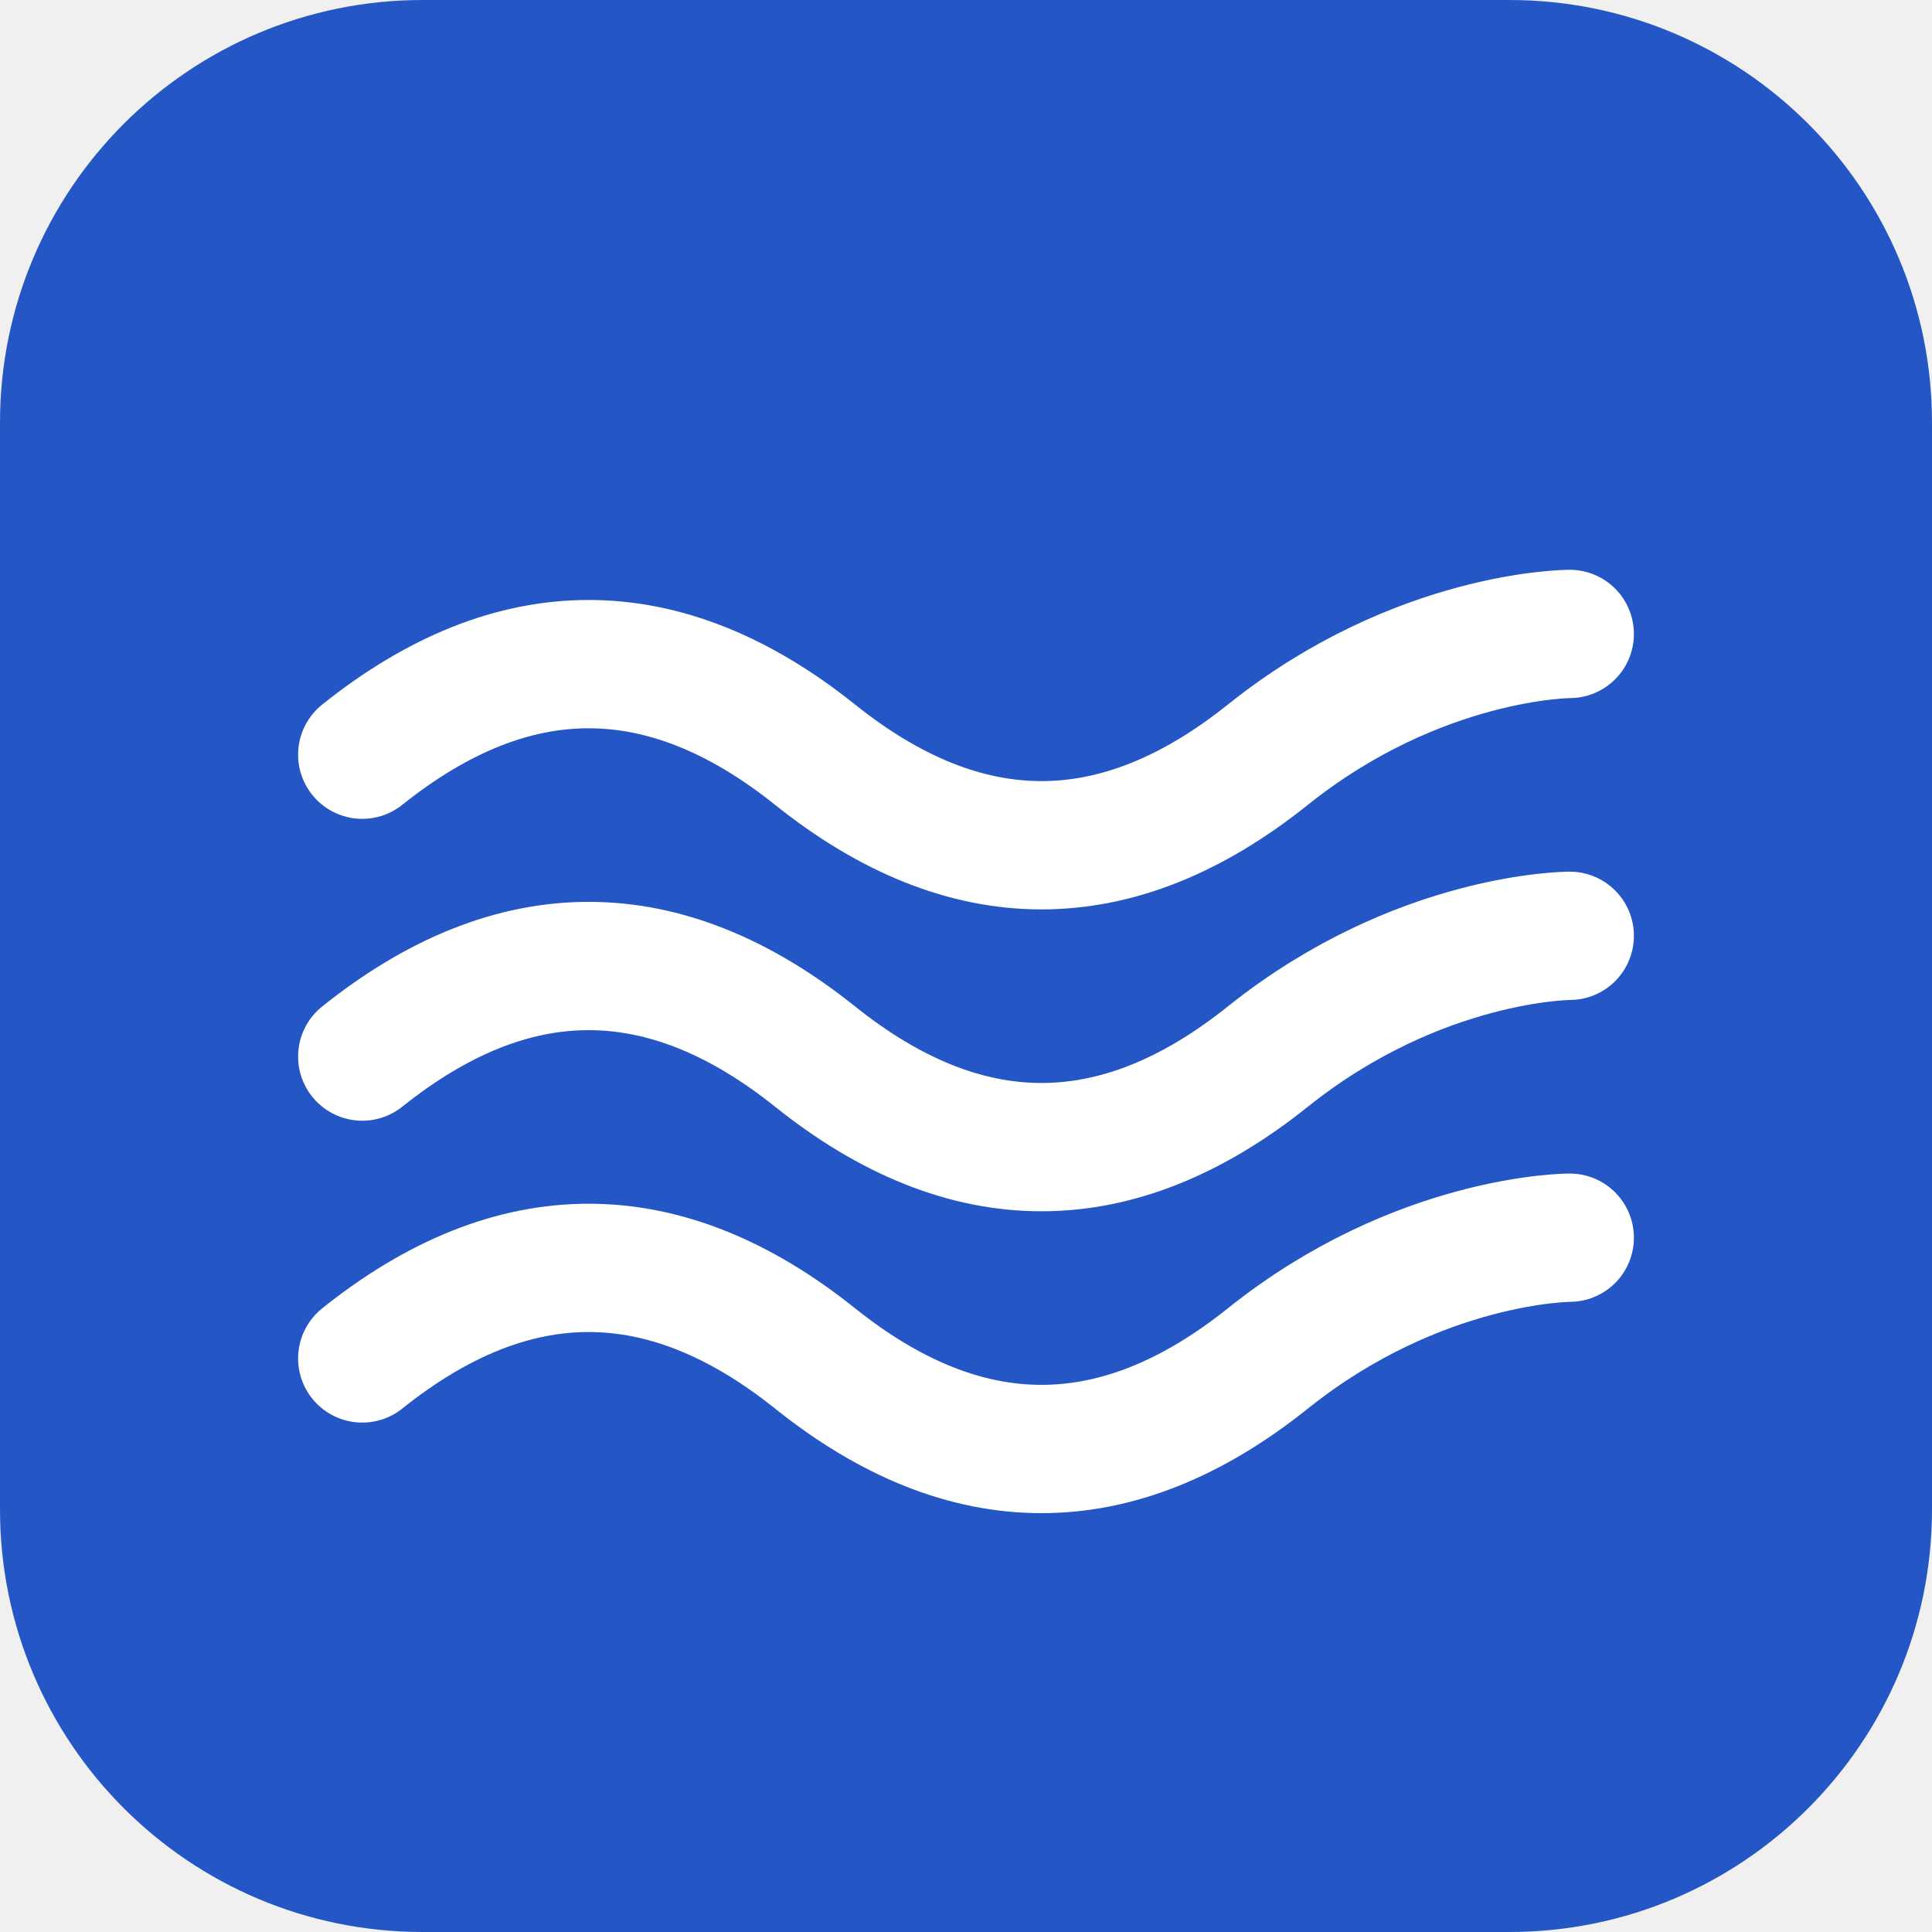
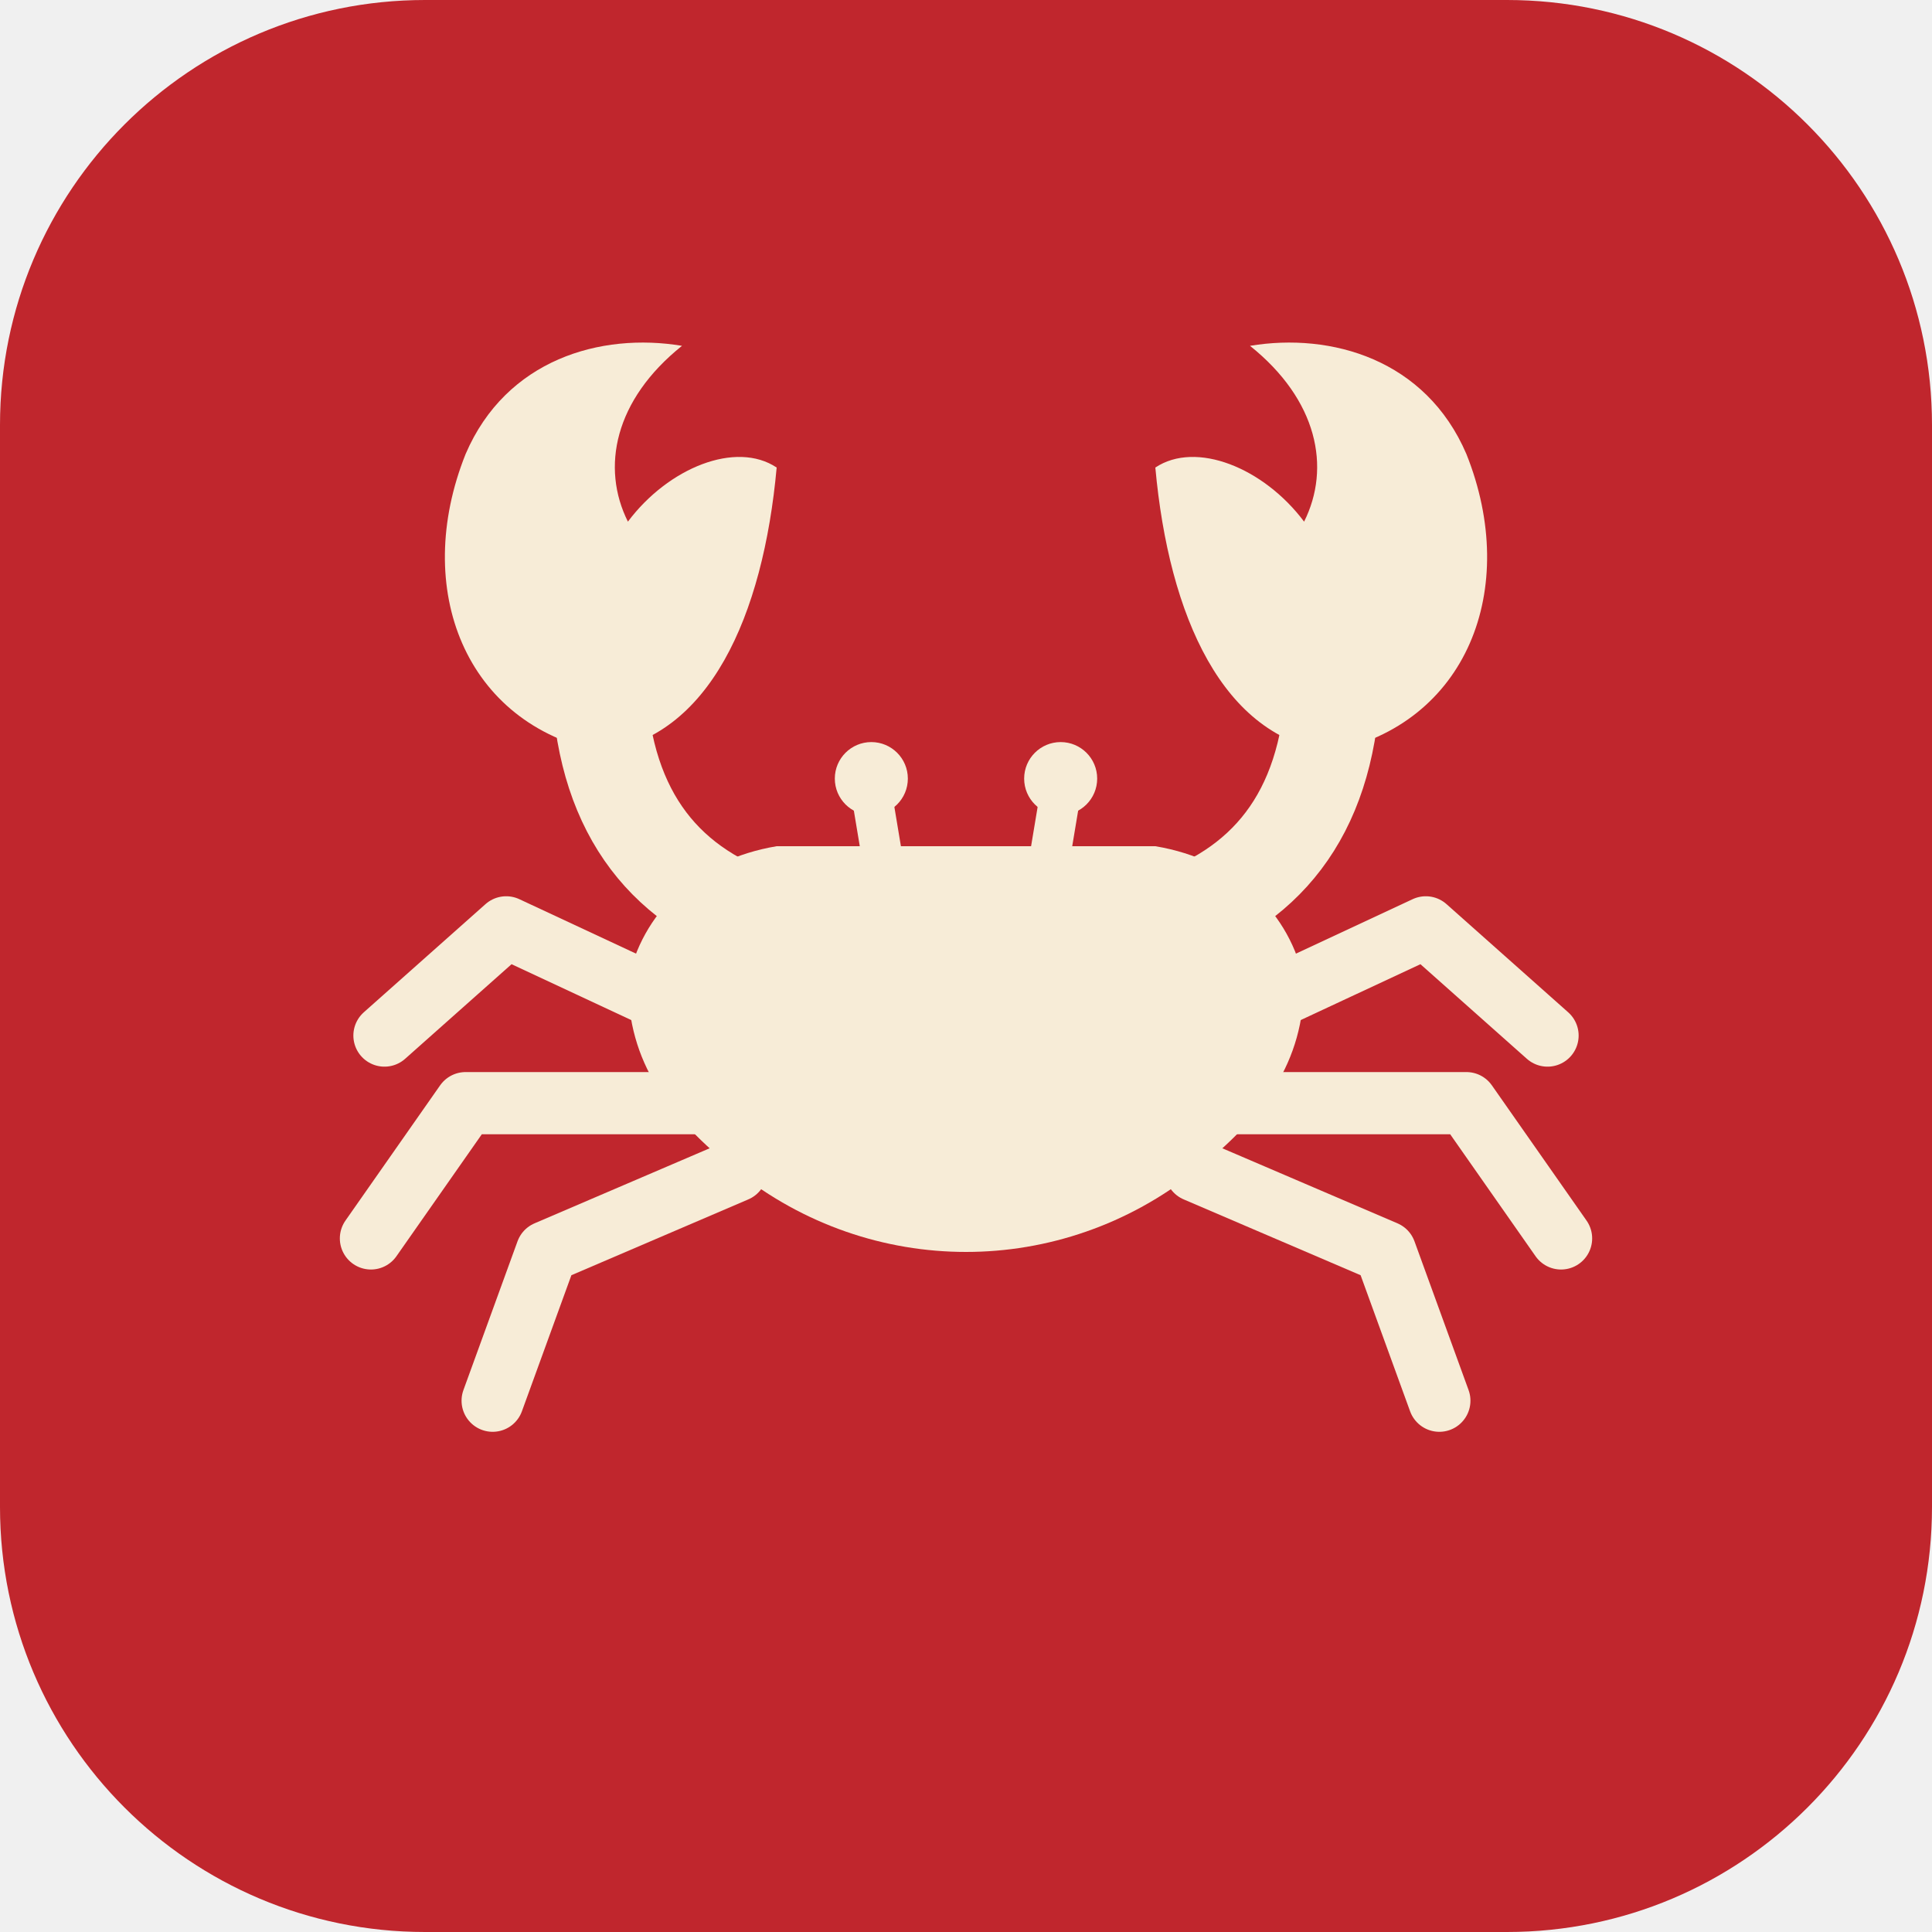
- <svg xmlns="http://www.w3.org/2000/svg" viewBox="0 0 512 512">
-   <rect width="512" height="512" rx="112" fill="#2457c5" />
-   <g fill="none" stroke="#fff" stroke-width="34" stroke-linecap="round">
-     <path d="M96 200c40-32 80-32 120 0s80 32 120 0 80-32 80-32" />
-     <path d="M96 280c40-32 80-32 120 0s80 32 120 0 80-32 80-32" />
-     <path d="M96 360c40-32 80-32 120 0s80 32 120 0 80-32 80-32" />
+ <svg xmlns="http://www.w3.org/2000/svg" viewBox="0 0 100 100">
+   <rect width="100" height="100" rx="22" fill="#c0262d" />
+   <g fill="#f7ecd7" transform="translate(15 13) scale(.7)">
+     <g id="h">
+       <g fill="none" stroke="#f7ecd7" stroke-linecap="round" stroke-linejoin="round">
+         <path d="M37 50 C29 48 24 43 23 34" stroke-width="7" />
+         <path d="M31 57 L16 50 L7 58" stroke-width="4.6" />
+         <path d="M30 63 L13 63 L6 73" stroke-width="4.6" />
+         <path d="M33 68 L19 74 L15 85" stroke-width="4.6" />
+         <path d="M44 46 L43 40" stroke-width="3" />
+       </g>
+       <path d="M23 37 C13 35 9 25 13 15 C16 8 23 6 29 7 C24 11 23 16 25 20 C28 16 33 14 36 16 C35 27 31 36 23 37Z" />
+       <circle cx="43" cy="39" r="2.7" />
+       <path d="M50 44 L36 44 C30 45 26 49 25 54 C25 60 28 64 33 68 C38 72 44 74 50 74Z" />
+     </g>
+     <use href="#h" transform="matrix(-1 0 0 1 100 0)" />
  </g>
</svg>
